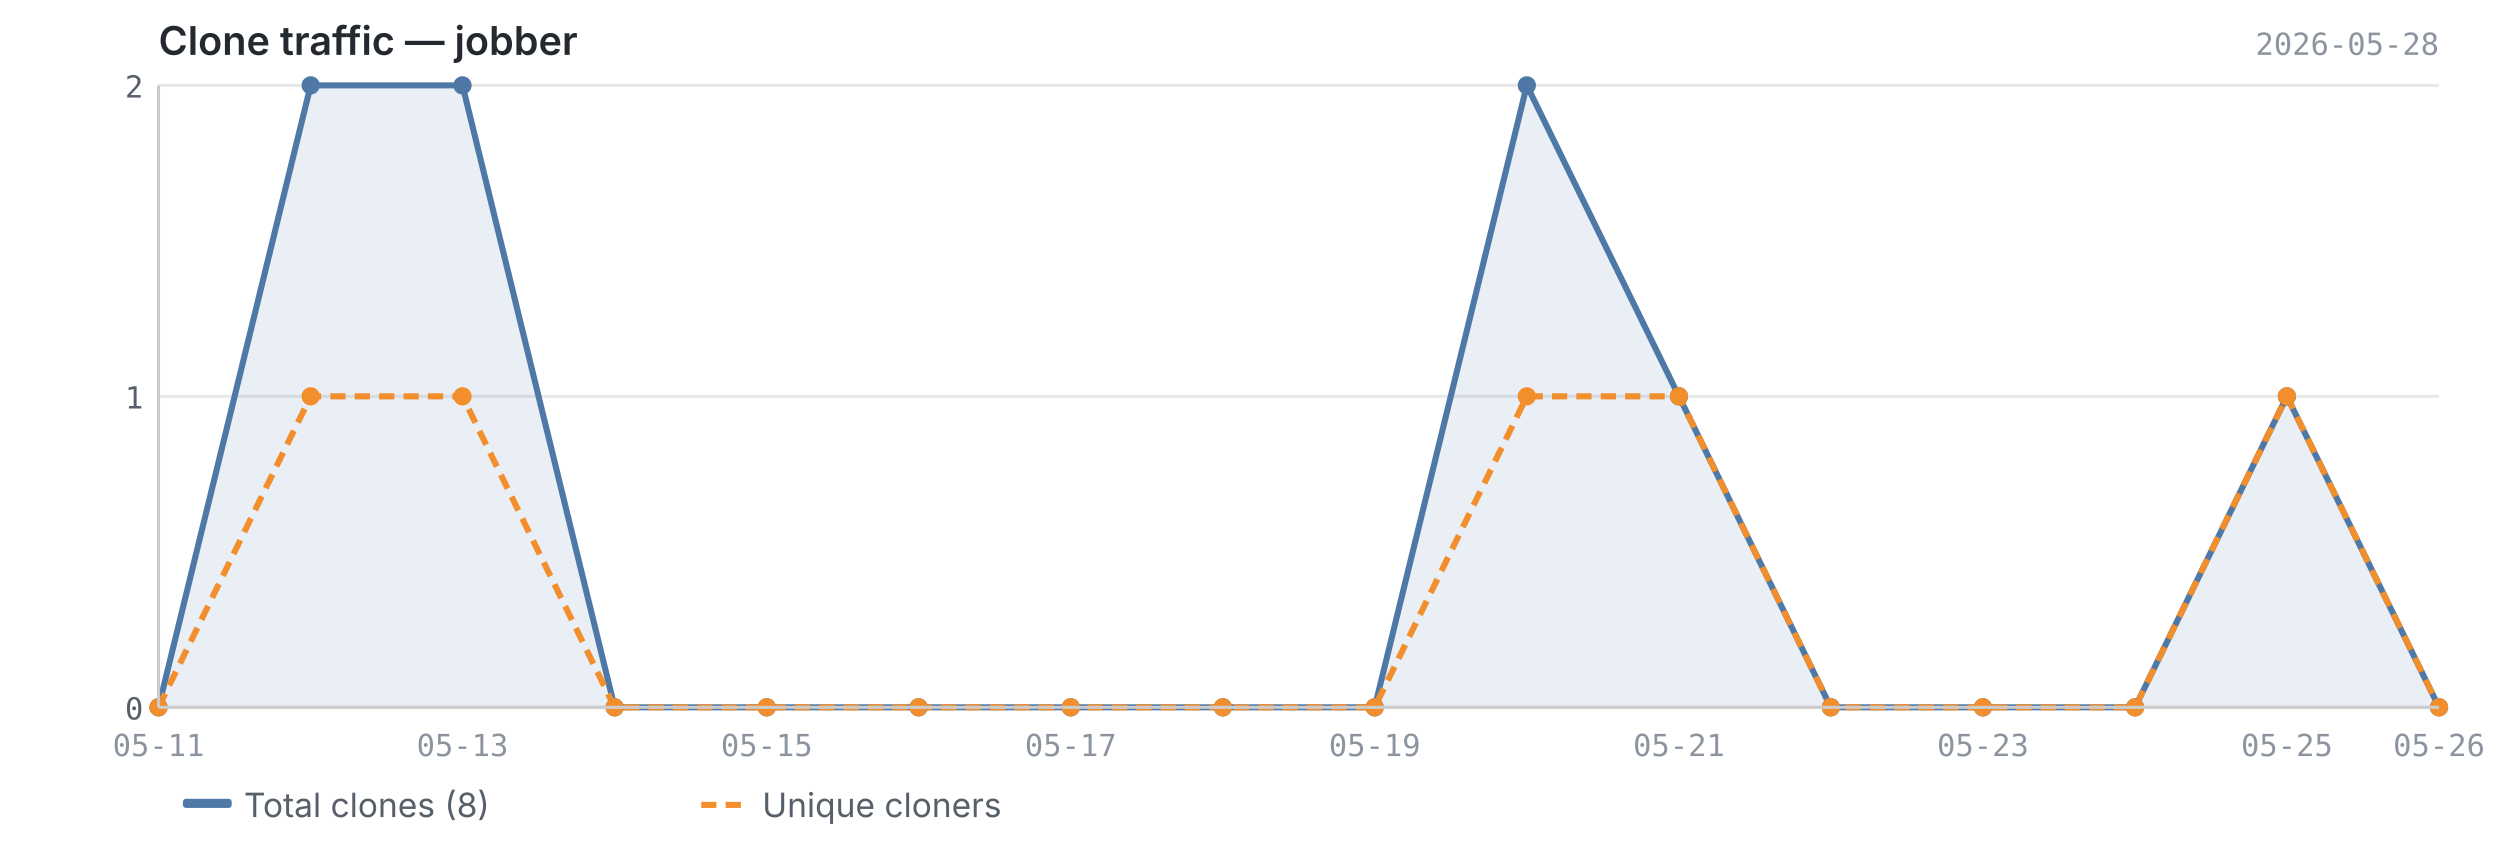
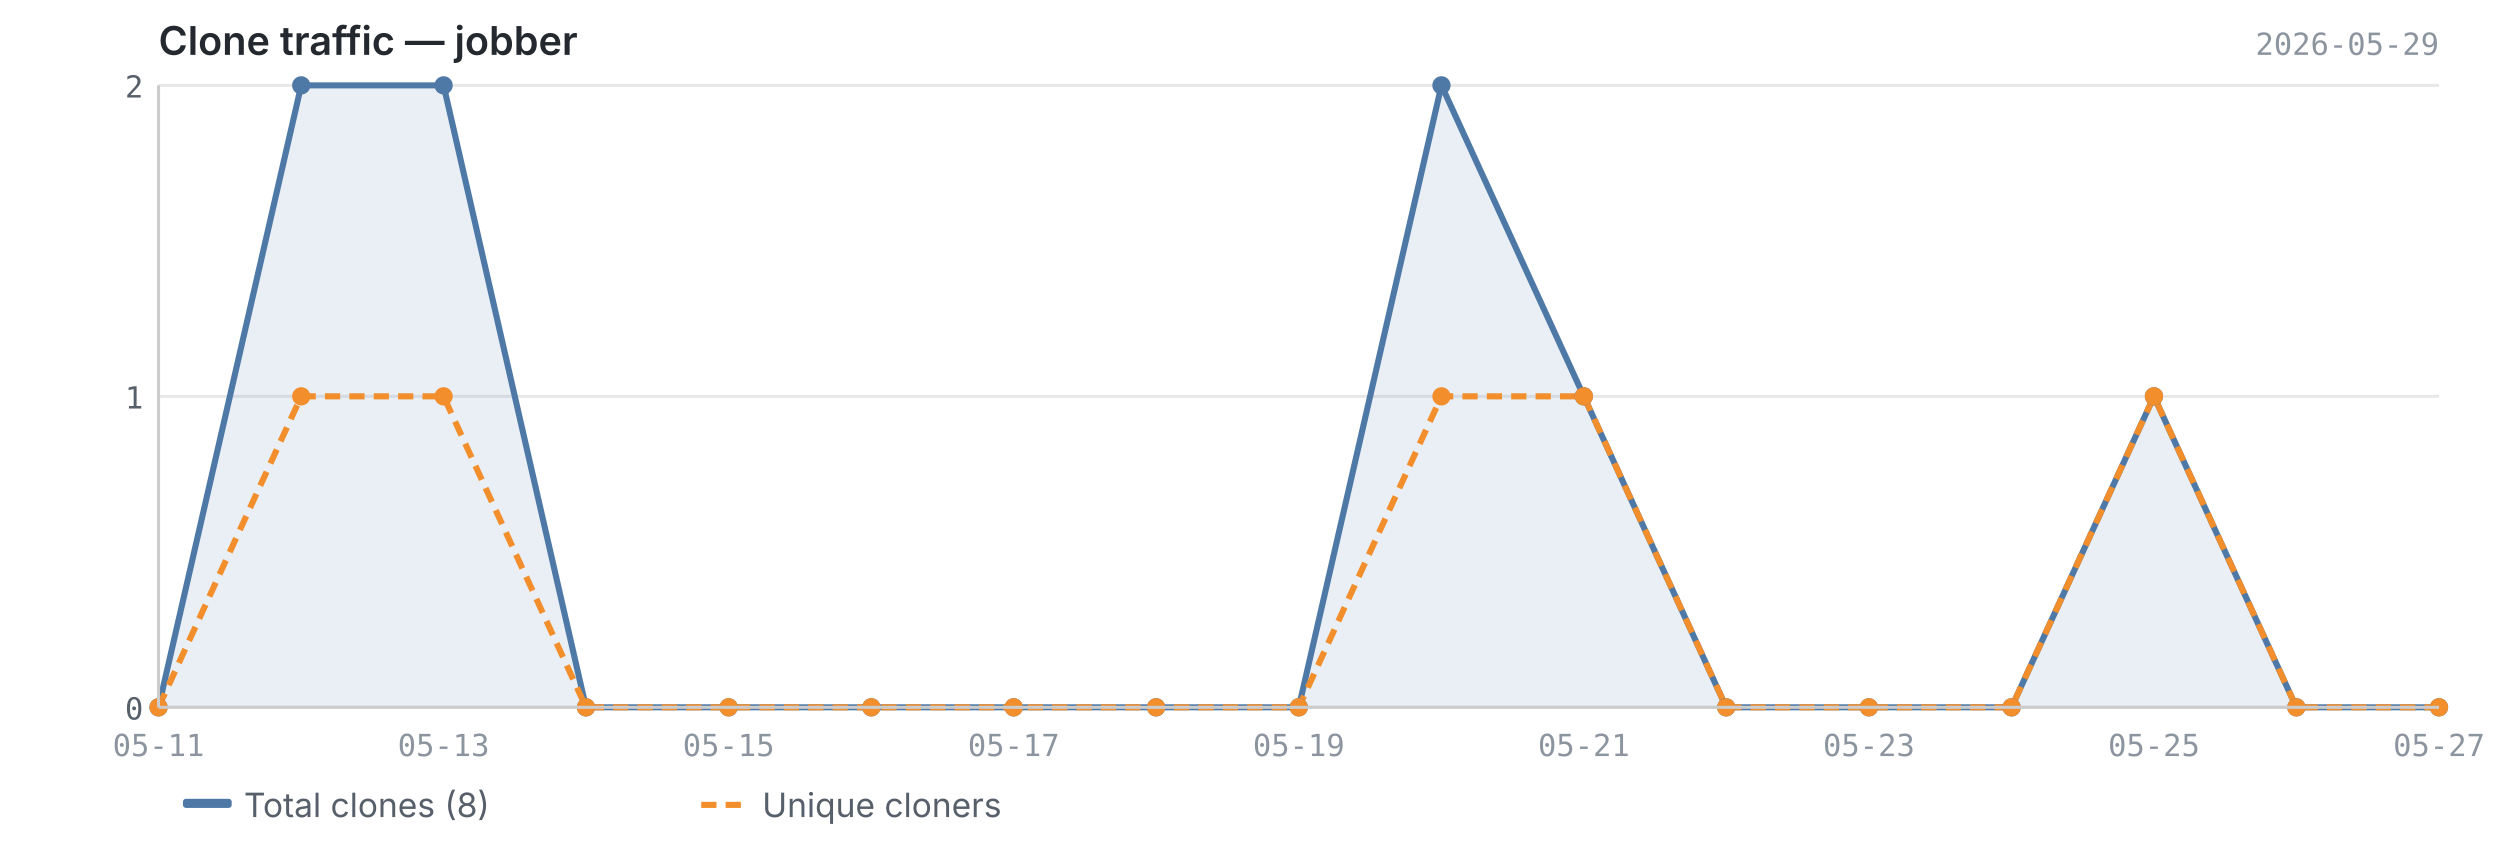
<svg xmlns="http://www.w3.org/2000/svg" viewBox="0 0 820 280" width="820" height="280">
  <text x="52" y="18" font-size="13" font-weight="600" fill="#24292f" font-family="-apple-system, BlinkMacSystemFont, 'Segoe UI', sans-serif">Clone traffic — jobber</text>
-   <text x="800" y="18" font-size="10" fill="#8c959f" font-family="ui-monospace, SFMono-Regular, 'SF Mono', Menlo, monospace" text-anchor="end">2026-05-28</text>
+   <text x="800" y="18" font-size="10" fill="#8c959f" font-family="ui-monospace, SFMono-Regular, 'SF Mono', Menlo, monospace" text-anchor="end">2026-05-29</text>
  <line x1="52" y1="232.0" x2="800" y2="232.0" stroke="#e8e8e8" stroke-width="1" />
  <line x1="52" y1="130.0" x2="800" y2="130.0" stroke="#e8e8e8" stroke-width="1" />
  <line x1="52" y1="28.0" x2="800" y2="28.0" stroke="#e8e8e8" stroke-width="1" />
-   <path d="M52.0,232.0 L52.0,232.0 L101.9,28.0 L151.7,28.0 L201.6,232.0 L251.5,232.0 L301.3,232.0 L351.2,232.0 L401.1,232.0 L450.9,232.0 L500.8,28.0 L550.7,130.0 L600.5,232.0 L650.4,232.0 L700.3,232.0 L750.1,130.0 L800.0,232.0 L800.0,232.0 L52.0,232.0Z" fill="#4e79a7" opacity="0.12" />
-   <polyline points="52.0,232.0 101.9,28.0 151.7,28.0 201.6,232.0 251.5,232.0 301.3,232.0 351.2,232.0 401.1,232.0 450.9,232.0 500.8,28.0 550.7,130.0 600.5,232.0 650.4,232.0 700.3,232.0 750.1,130.0 800.0,232.0" fill="none" stroke="#4e79a7" stroke-width="2" stroke-linejoin="round" />
-   <polyline points="52.0,232.0 101.9,130.0 151.7,130.0 201.6,232.0 251.5,232.0 301.3,232.0 351.2,232.0 401.1,232.0 450.9,232.0 500.8,130.0 550.7,130.0 600.5,232.0 650.4,232.0 700.3,232.0 750.1,130.0 800.0,232.0" fill="none" stroke="#f28e2b" stroke-width="2" stroke-linejoin="round" stroke-dasharray="5,3" />
+   <path d="M52.0,232.0 L52.0,232.0 L98.8,28.0 L145.5,28.0 L192.2,232.0 L239.0,232.0 L285.8,232.0 L332.5,232.0 L379.2,232.0 L426.0,232.0 L472.8,28.0 L519.5,130.0 L566.2,232.0 L613.0,232.0 L659.8,232.0 L706.5,130.0 L753.2,232.0 L800.0,232.0 L800.0,232.0 L52.0,232.0Z" fill="#4e79a7" opacity="0.12" />
+   <polyline points="52.0,232.0 98.8,28.0 145.5,28.0 192.2,232.0 239.0,232.0 285.8,232.0 332.5,232.0 379.2,232.0 426.0,232.0 472.8,28.0 519.5,130.0 566.2,232.0 613.0,232.0 659.8,232.0 706.5,130.0 753.2,232.0 800.0,232.0" fill="none" stroke="#4e79a7" stroke-width="2" stroke-linejoin="round" />
+   <polyline points="52.0,232.0 98.8,130.0 145.5,130.0 192.2,232.0 239.0,232.0 285.8,232.0 332.5,232.0 379.2,232.0 426.0,232.0 472.8,130.0 519.5,130.0 566.2,232.0 613.0,232.0 659.8,232.0 706.5,130.0 753.2,232.0 800.0,232.0" fill="none" stroke="#f28e2b" stroke-width="2" stroke-linejoin="round" stroke-dasharray="5,3" />
  <circle cx="52.0" cy="232.0" r="3" fill="#4e79a7" />
-   <circle cx="101.9" cy="28.0" r="3" fill="#4e79a7" />
-   <circle cx="151.7" cy="28.0" r="3" fill="#4e79a7" />
-   <circle cx="201.6" cy="232.0" r="3" fill="#4e79a7" />
-   <circle cx="251.5" cy="232.0" r="3" fill="#4e79a7" />
-   <circle cx="301.3" cy="232.0" r="3" fill="#4e79a7" />
-   <circle cx="351.2" cy="232.0" r="3" fill="#4e79a7" />
-   <circle cx="401.1" cy="232.0" r="3" fill="#4e79a7" />
-   <circle cx="450.9" cy="232.0" r="3" fill="#4e79a7" />
-   <circle cx="500.8" cy="28.0" r="3" fill="#4e79a7" />
-   <circle cx="550.7" cy="130.0" r="3" fill="#4e79a7" />
-   <circle cx="600.5" cy="232.0" r="3" fill="#4e79a7" />
-   <circle cx="650.4" cy="232.0" r="3" fill="#4e79a7" />
-   <circle cx="700.3" cy="232.0" r="3" fill="#4e79a7" />
-   <circle cx="750.1" cy="130.0" r="3" fill="#4e79a7" />
+   <circle cx="98.8" cy="28.0" r="3" fill="#4e79a7" />
+   <circle cx="145.5" cy="28.0" r="3" fill="#4e79a7" />
+   <circle cx="192.2" cy="232.0" r="3" fill="#4e79a7" />
+   <circle cx="239.0" cy="232.0" r="3" fill="#4e79a7" />
+   <circle cx="285.8" cy="232.0" r="3" fill="#4e79a7" />
+   <circle cx="332.5" cy="232.0" r="3" fill="#4e79a7" />
+   <circle cx="379.2" cy="232.0" r="3" fill="#4e79a7" />
+   <circle cx="426.0" cy="232.0" r="3" fill="#4e79a7" />
+   <circle cx="472.8" cy="28.0" r="3" fill="#4e79a7" />
+   <circle cx="519.5" cy="130.0" r="3" fill="#4e79a7" />
+   <circle cx="566.2" cy="232.0" r="3" fill="#4e79a7" />
+   <circle cx="613.0" cy="232.0" r="3" fill="#4e79a7" />
+   <circle cx="659.8" cy="232.0" r="3" fill="#4e79a7" />
+   <circle cx="706.5" cy="130.0" r="3" fill="#4e79a7" />
+   <circle cx="753.2" cy="232.0" r="3" fill="#4e79a7" />
  <circle cx="800.0" cy="232.0" r="3" fill="#4e79a7" />
  <circle cx="52.0" cy="232.0" r="3" fill="#f28e2b" />
-   <circle cx="101.9" cy="130.0" r="3" fill="#f28e2b" />
-   <circle cx="151.7" cy="130.0" r="3" fill="#f28e2b" />
-   <circle cx="201.6" cy="232.0" r="3" fill="#f28e2b" />
-   <circle cx="251.5" cy="232.0" r="3" fill="#f28e2b" />
-   <circle cx="301.3" cy="232.0" r="3" fill="#f28e2b" />
-   <circle cx="351.2" cy="232.0" r="3" fill="#f28e2b" />
-   <circle cx="401.1" cy="232.0" r="3" fill="#f28e2b" />
-   <circle cx="450.9" cy="232.0" r="3" fill="#f28e2b" />
-   <circle cx="500.8" cy="130.0" r="3" fill="#f28e2b" />
-   <circle cx="550.7" cy="130.0" r="3" fill="#f28e2b" />
-   <circle cx="600.5" cy="232.0" r="3" fill="#f28e2b" />
-   <circle cx="650.4" cy="232.0" r="3" fill="#f28e2b" />
-   <circle cx="700.3" cy="232.0" r="3" fill="#f28e2b" />
-   <circle cx="750.1" cy="130.0" r="3" fill="#f28e2b" />
+   <circle cx="98.8" cy="130.0" r="3" fill="#f28e2b" />
+   <circle cx="145.5" cy="130.0" r="3" fill="#f28e2b" />
+   <circle cx="192.2" cy="232.0" r="3" fill="#f28e2b" />
+   <circle cx="239.0" cy="232.0" r="3" fill="#f28e2b" />
+   <circle cx="285.8" cy="232.0" r="3" fill="#f28e2b" />
+   <circle cx="332.5" cy="232.0" r="3" fill="#f28e2b" />
+   <circle cx="379.2" cy="232.0" r="3" fill="#f28e2b" />
+   <circle cx="426.0" cy="232.0" r="3" fill="#f28e2b" />
+   <circle cx="472.8" cy="130.0" r="3" fill="#f28e2b" />
+   <circle cx="519.5" cy="130.0" r="3" fill="#f28e2b" />
+   <circle cx="566.2" cy="232.0" r="3" fill="#f28e2b" />
+   <circle cx="613.0" cy="232.0" r="3" fill="#f28e2b" />
+   <circle cx="659.8" cy="232.0" r="3" fill="#f28e2b" />
+   <circle cx="706.5" cy="130.0" r="3" fill="#f28e2b" />
+   <circle cx="753.2" cy="232.0" r="3" fill="#f28e2b" />
  <circle cx="800.0" cy="232.0" r="3" fill="#f28e2b" />
  <line x1="52" y1="28" x2="52" y2="232" stroke="#cccccc" stroke-width="1" />
  <line x1="52" y1="232" x2="800" y2="232" stroke="#cccccc" stroke-width="1" />
  <text x="47" y="236.0" text-anchor="end" font-size="10" fill="#57606a" font-family="ui-monospace, SFMono-Regular, 'SF Mono', Menlo, monospace">0</text>
  <text x="47" y="134.0" text-anchor="end" font-size="10" fill="#57606a" font-family="ui-monospace, SFMono-Regular, 'SF Mono', Menlo, monospace">1</text>
  <text x="47" y="32.0" text-anchor="end" font-size="10" fill="#57606a" font-family="ui-monospace, SFMono-Regular, 'SF Mono', Menlo, monospace">2</text>
  <text x="52.0" y="248" text-anchor="middle" font-size="10" fill="#8c959f" font-family="ui-monospace, SFMono-Regular, 'SF Mono', Menlo, monospace">05-11</text>
-   <text x="151.7" y="248" text-anchor="middle" font-size="10" fill="#8c959f" font-family="ui-monospace, SFMono-Regular, 'SF Mono', Menlo, monospace">05-13</text>
-   <text x="251.5" y="248" text-anchor="middle" font-size="10" fill="#8c959f" font-family="ui-monospace, SFMono-Regular, 'SF Mono', Menlo, monospace">05-15</text>
-   <text x="351.2" y="248" text-anchor="middle" font-size="10" fill="#8c959f" font-family="ui-monospace, SFMono-Regular, 'SF Mono', Menlo, monospace">05-17</text>
-   <text x="450.9" y="248" text-anchor="middle" font-size="10" fill="#8c959f" font-family="ui-monospace, SFMono-Regular, 'SF Mono', Menlo, monospace">05-19</text>
-   <text x="550.7" y="248" text-anchor="middle" font-size="10" fill="#8c959f" font-family="ui-monospace, SFMono-Regular, 'SF Mono', Menlo, monospace">05-21</text>
-   <text x="650.4" y="248" text-anchor="middle" font-size="10" fill="#8c959f" font-family="ui-monospace, SFMono-Regular, 'SF Mono', Menlo, monospace">05-23</text>
-   <text x="750.1" y="248" text-anchor="middle" font-size="10" fill="#8c959f" font-family="ui-monospace, SFMono-Regular, 'SF Mono', Menlo, monospace">05-25</text>
-   <text x="800.0" y="248" text-anchor="middle" font-size="10" fill="#8c959f" font-family="ui-monospace, SFMono-Regular, 'SF Mono', Menlo, monospace">05-26</text>
+   <text x="145.5" y="248" text-anchor="middle" font-size="10" fill="#8c959f" font-family="ui-monospace, SFMono-Regular, 'SF Mono', Menlo, monospace">05-13</text>
+   <text x="239.0" y="248" text-anchor="middle" font-size="10" fill="#8c959f" font-family="ui-monospace, SFMono-Regular, 'SF Mono', Menlo, monospace">05-15</text>
+   <text x="332.5" y="248" text-anchor="middle" font-size="10" fill="#8c959f" font-family="ui-monospace, SFMono-Regular, 'SF Mono', Menlo, monospace">05-17</text>
+   <text x="426.0" y="248" text-anchor="middle" font-size="10" fill="#8c959f" font-family="ui-monospace, SFMono-Regular, 'SF Mono', Menlo, monospace">05-19</text>
+   <text x="519.5" y="248" text-anchor="middle" font-size="10" fill="#8c959f" font-family="ui-monospace, SFMono-Regular, 'SF Mono', Menlo, monospace">05-21</text>
+   <text x="613.0" y="248" text-anchor="middle" font-size="10" fill="#8c959f" font-family="ui-monospace, SFMono-Regular, 'SF Mono', Menlo, monospace">05-23</text>
+   <text x="706.5" y="248" text-anchor="middle" font-size="10" fill="#8c959f" font-family="ui-monospace, SFMono-Regular, 'SF Mono', Menlo, monospace">05-25</text>
+   <text x="800.0" y="248" text-anchor="middle" font-size="10" fill="#8c959f" font-family="ui-monospace, SFMono-Regular, 'SF Mono', Menlo, monospace">05-27</text>
  <rect x="60" y="262" width="16" height="3" fill="#4e79a7" rx="1" />
  <text x="80" y="268" font-size="11" fill="#57606a" font-family="-apple-system, BlinkMacSystemFont, 'Segoe UI', sans-serif">Total clones (8)</text>
  <line x1="230" y1="264" x2="246" y2="264" stroke="#f28e2b" stroke-width="2" stroke-dasharray="5,3" />
  <text x="250" y="268" font-size="11" fill="#57606a" font-family="-apple-system, BlinkMacSystemFont, 'Segoe UI', sans-serif">Unique cloners</text>
</svg>
